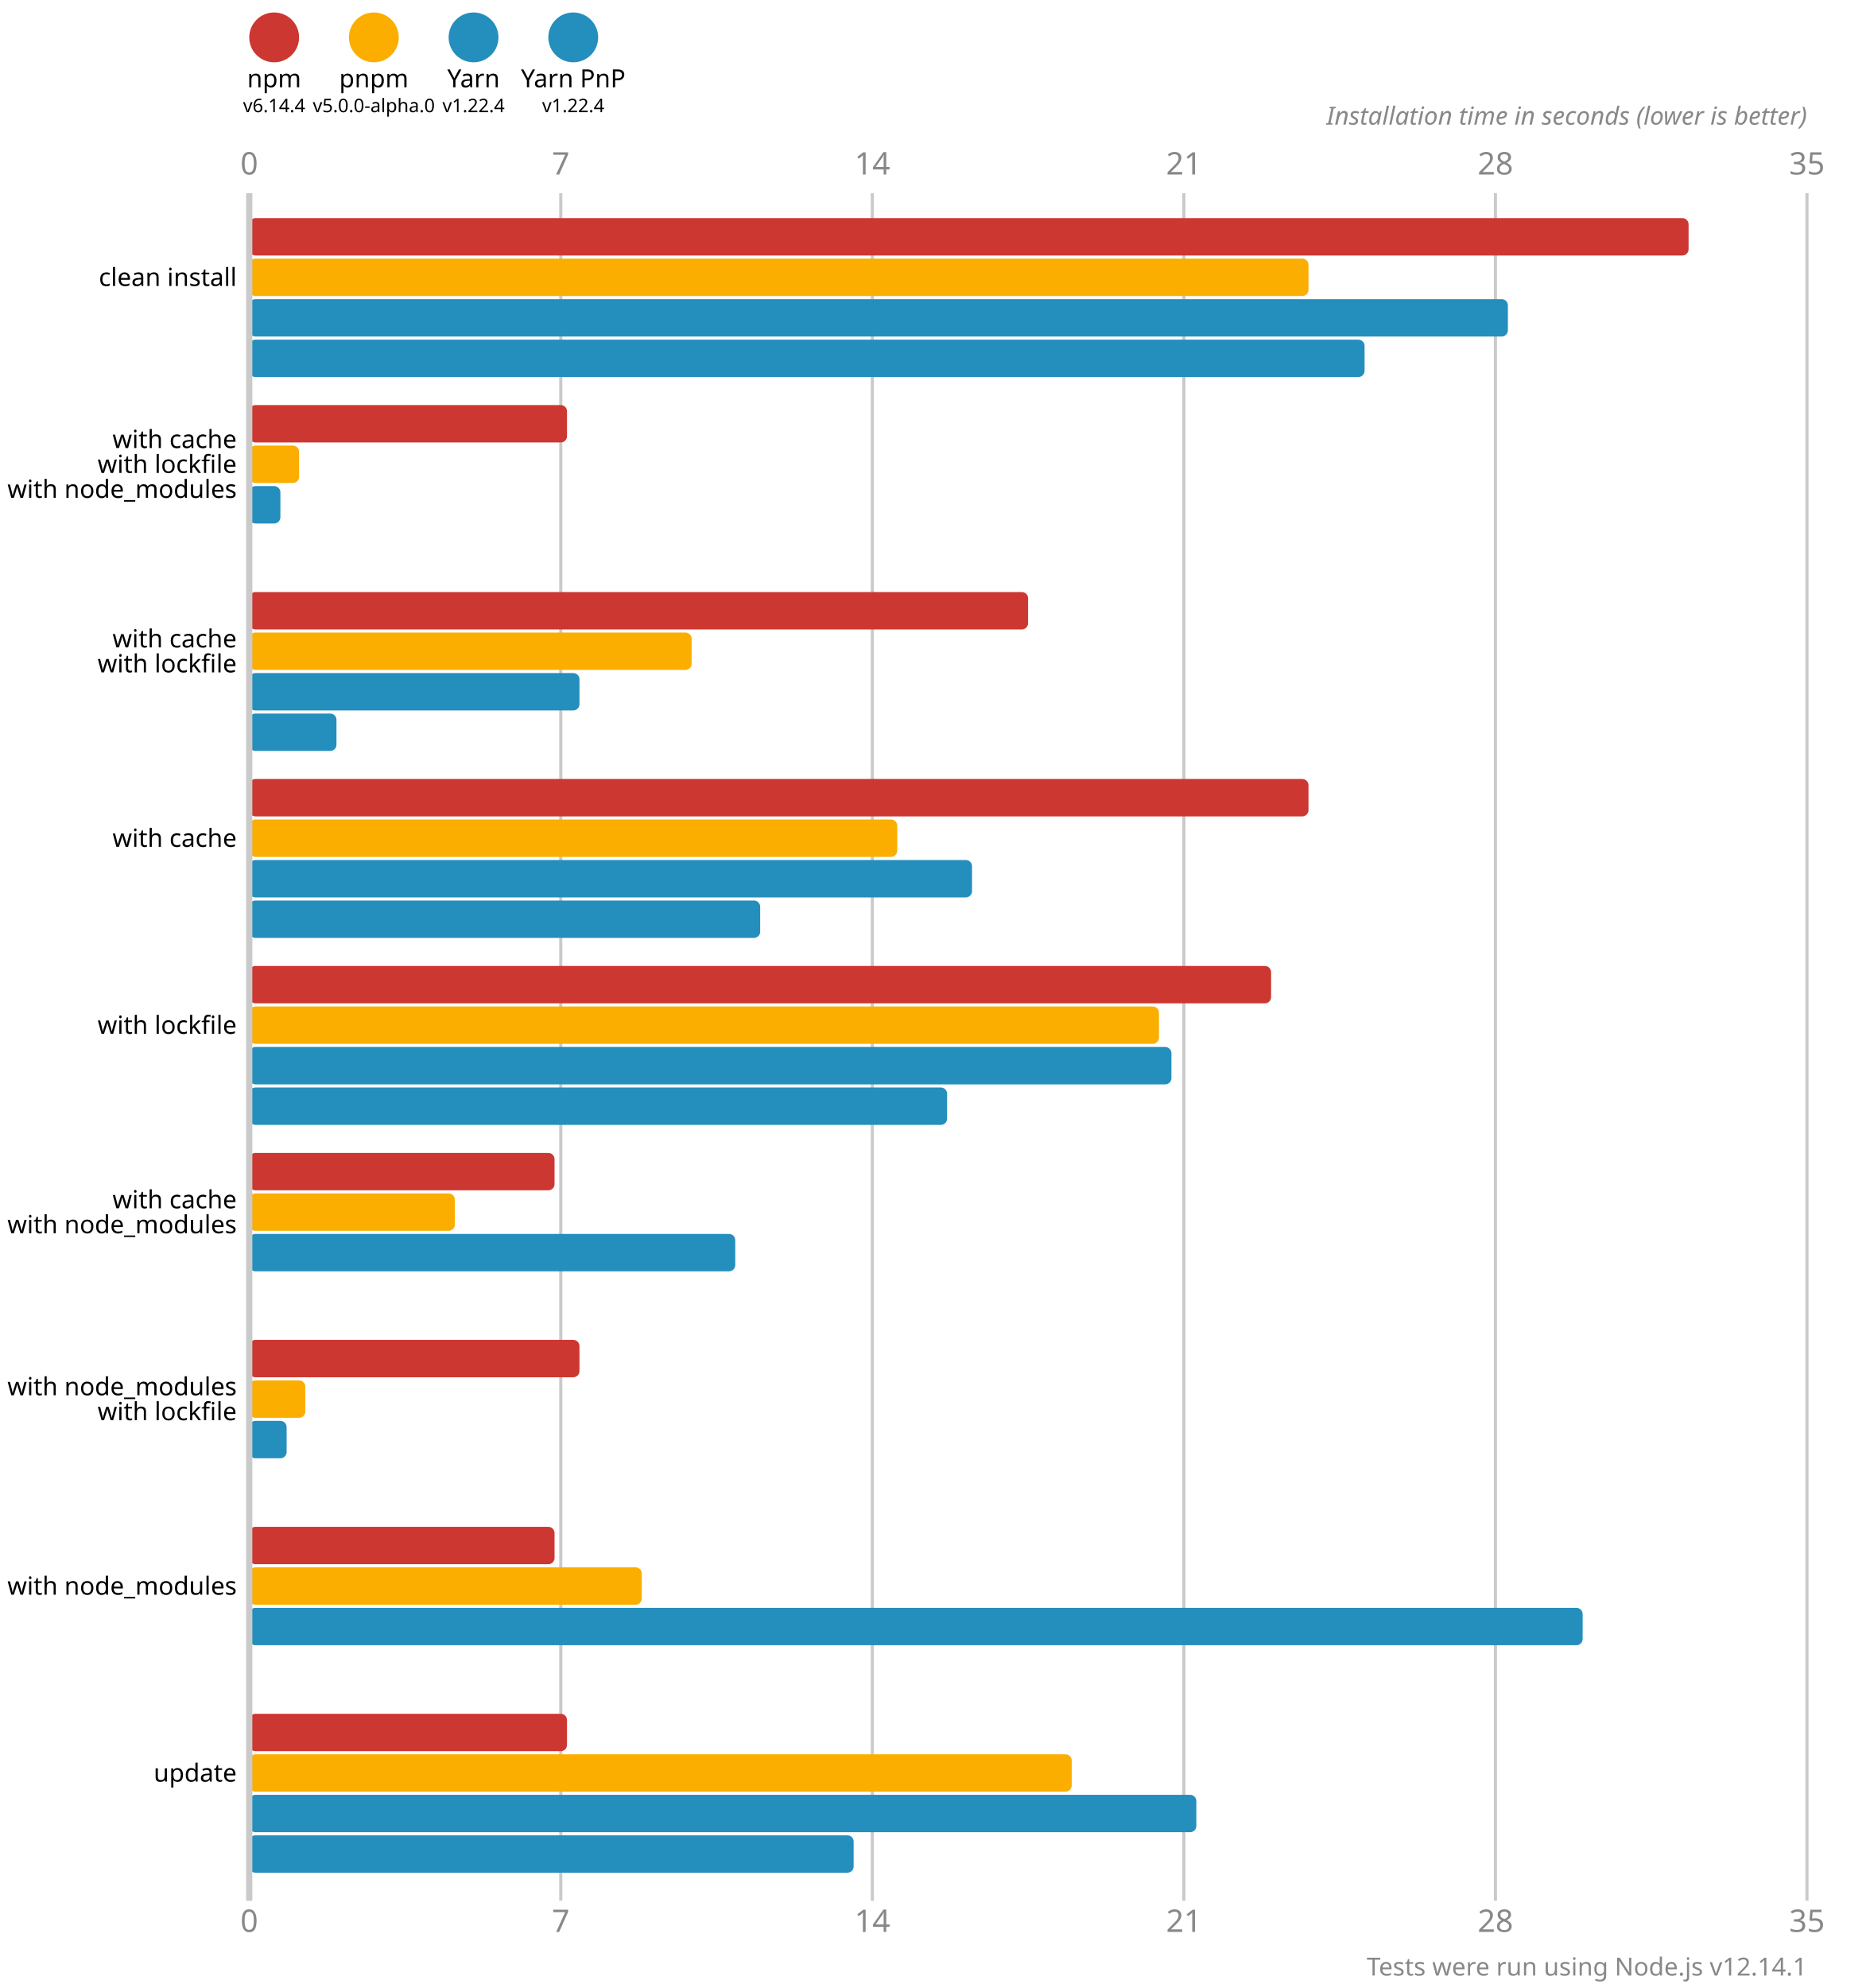
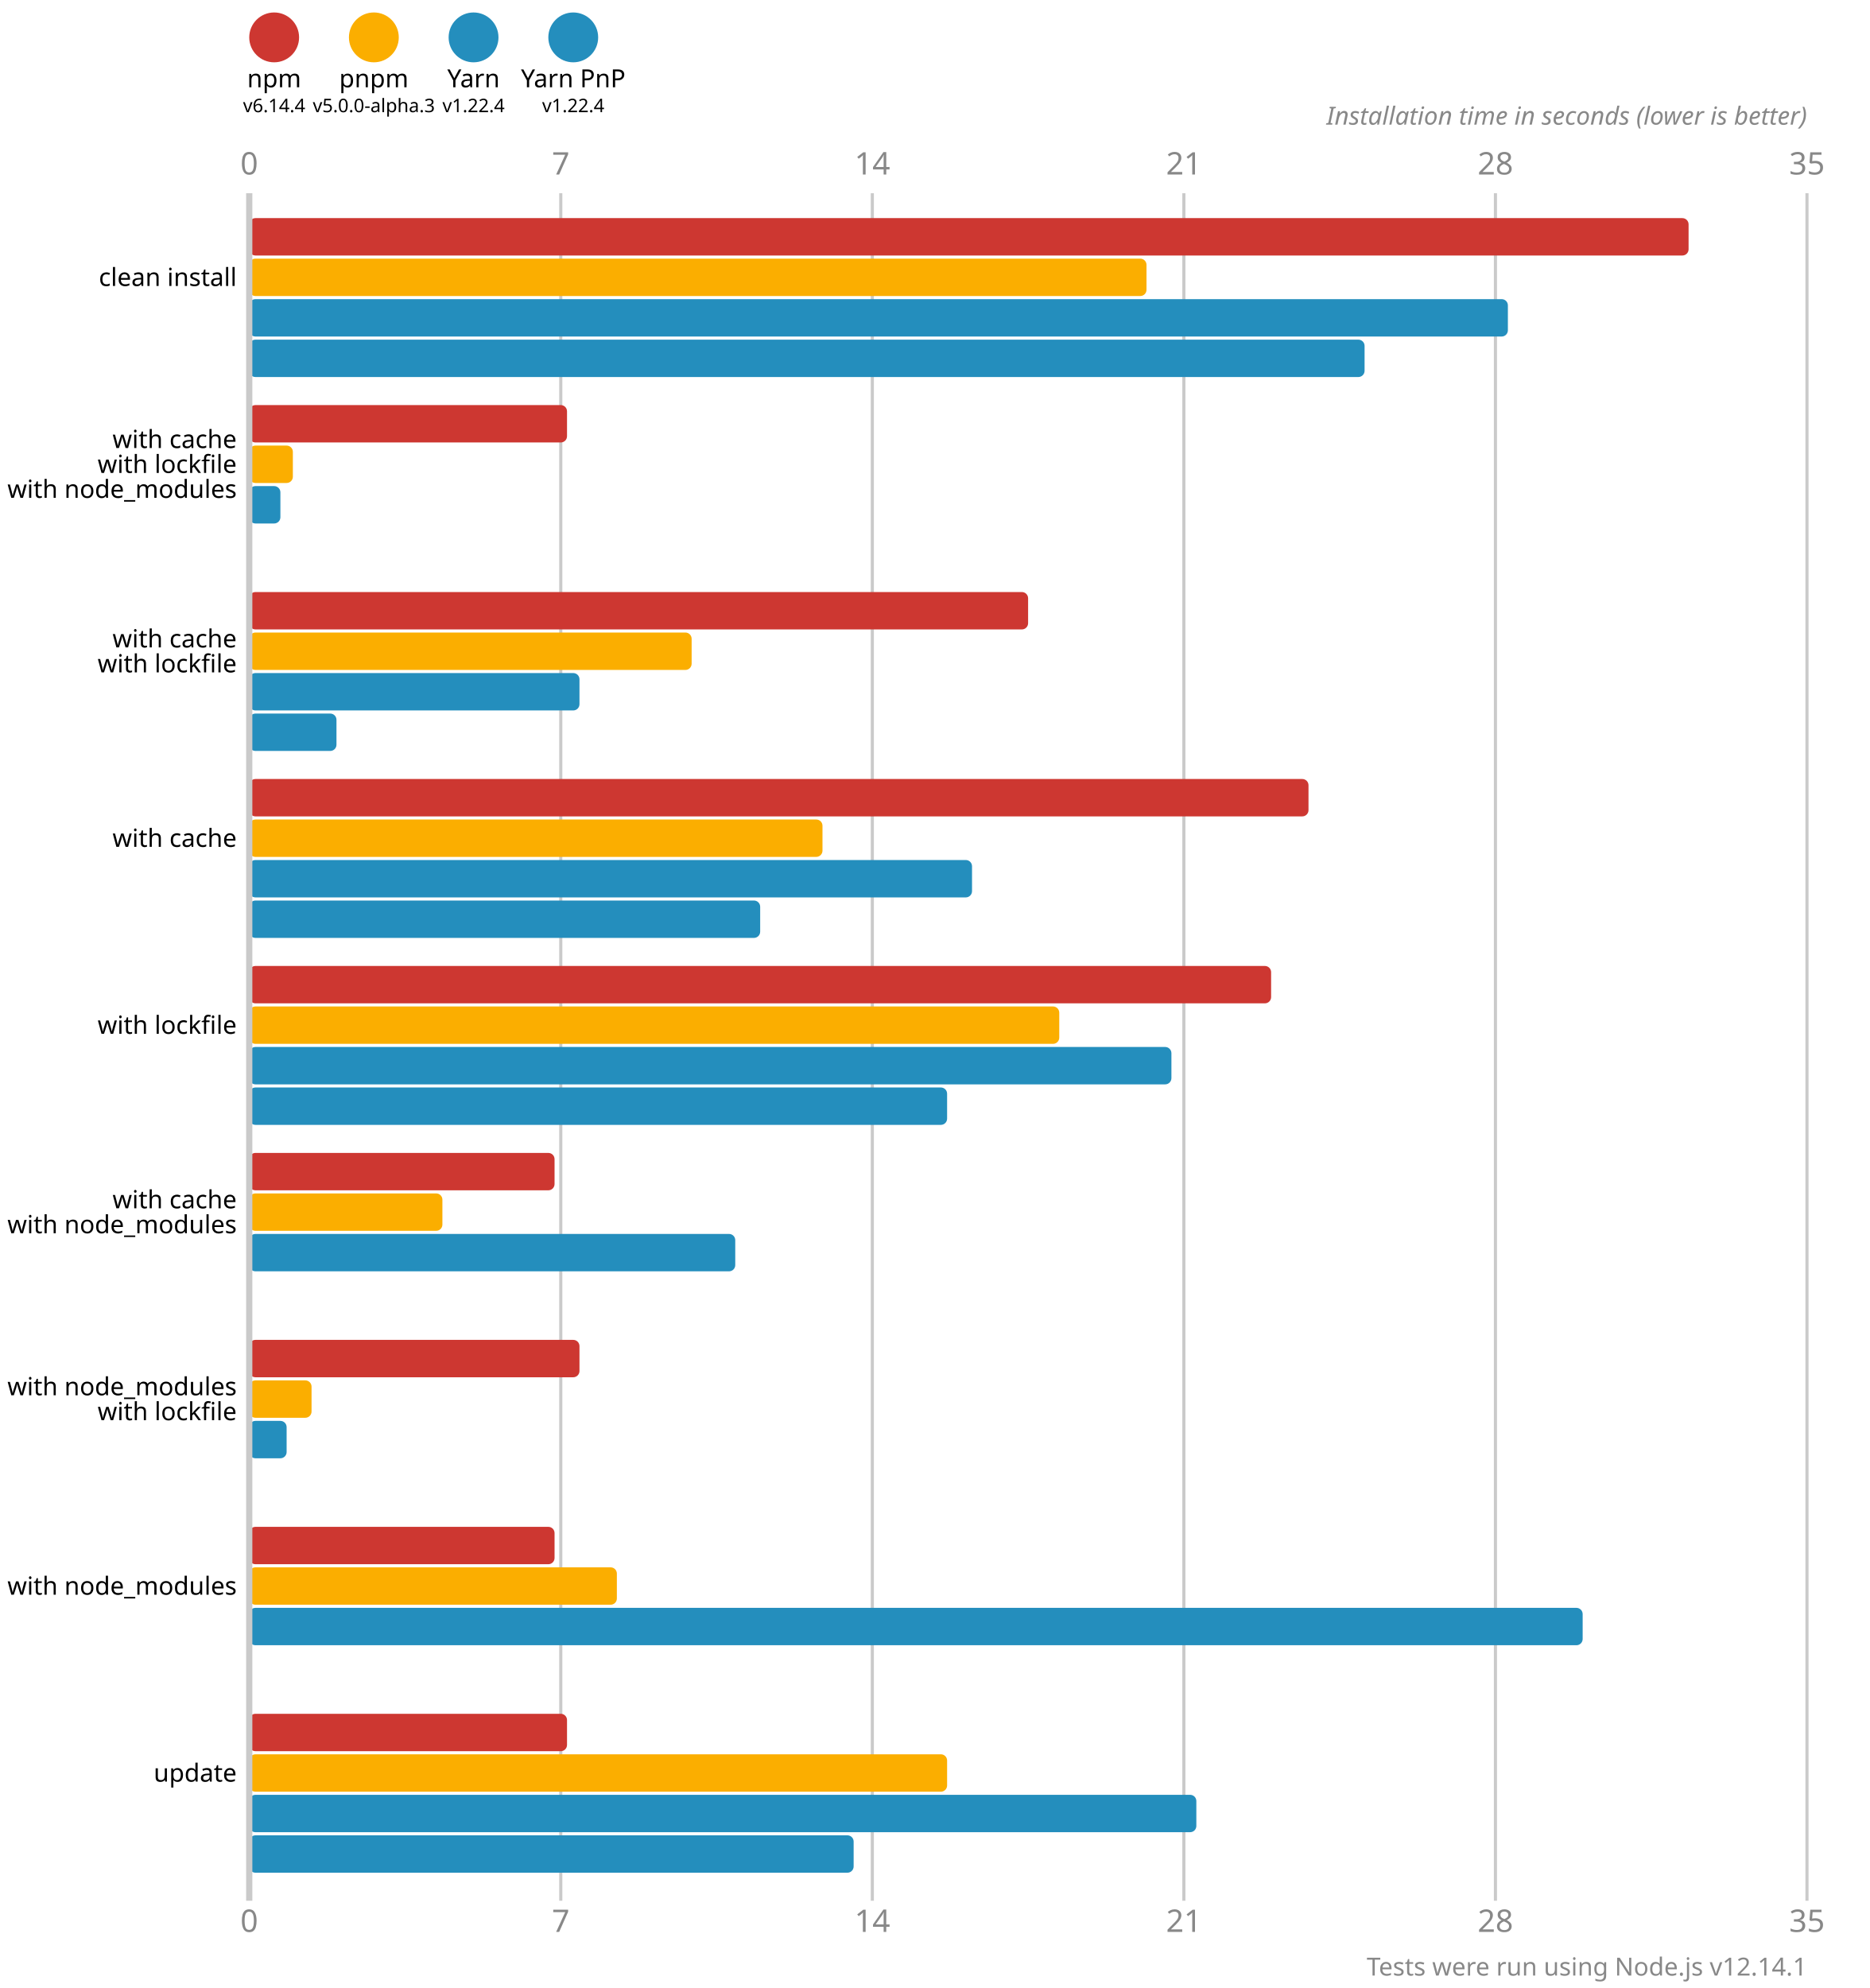
<svg xmlns="http://www.w3.org/2000/svg" version="1.1" viewBox="0 0 300 319">
  <style>
    .font { font-family: sans-serif; }
    .s3 { font-size: 3px; }
    .s4 { font-size: 4px; }
    .s5 { font-size: 5px; }
    .line { stroke: #cacaca; }
    .width { stroke-width: 0.5; }
    .text { fill: #888; }
  </style>
  <circle cx="44" cy="6" r="4" fill="#cd3731" />
  <text x="44" y="14" class="font s4" text-anchor="middle">npm</text>
  <text x="44" y="18" class="font s3" text-anchor="middle">v6.14.4</text>
  <circle cx="60" cy="6" r="4" fill="#fbae00" />
  <text x="60" y="14" class="font s4" text-anchor="middle">pnpm</text>
-   <text x="60" y="18" class="font s3" text-anchor="middle">v5.0.0-alpha.0</text>
+   <text x="60" y="18" class="font s3" text-anchor="middle">v5.0.0-alpha.3</text>
  <circle cx="76" cy="6" r="4" fill="#248ebd" />
  <text x="76" y="14" class="font s4" text-anchor="middle">Yarn</text>
  <text x="76" y="18" class="font s3" text-anchor="middle">v1.22.4</text>
  <circle cx="92" cy="6" r="4" fill="#248ebd" />
  <text x="92" y="14" class="font s4" text-anchor="middle">Yarn PnP</text>
  <text x="92" y="18" class="font s3" text-anchor="middle">v1.22.4</text>
  <text x="40" y="28" class="font s5 text" text-anchor="middle">0</text>
  <text x="40" y="310" class="font s5 text" text-anchor="middle">0</text>
  <line x1="90" y1="31" x2="90" y2="305" class="line width" />
  <text x="90" y="28" class="font s5 text" text-anchor="middle">7</text>
  <text x="90" y="310" class="font s5 text" text-anchor="middle">7</text>
  <line x1="140" y1="31" x2="140" y2="305" class="line width" />
  <text x="140" y="28" class="font s5 text" text-anchor="middle">14</text>
  <text x="140" y="310" class="font s5 text" text-anchor="middle">14</text>
  <line x1="190" y1="31" x2="190" y2="305" class="line width" />
  <text x="190" y="28" class="font s5 text" text-anchor="middle">21</text>
  <text x="190" y="310" class="font s5 text" text-anchor="middle">21</text>
  <line x1="240" y1="31" x2="240" y2="305" class="line width" />
  <text x="240" y="28" class="font s5 text" text-anchor="middle">28</text>
  <text x="240" y="310" class="font s5 text" text-anchor="middle">28</text>
  <line x1="290" y1="31" x2="290" y2="305" class="line width" />
  <text x="290" y="28" class="font s5 text" text-anchor="middle">35</text>
  <text x="290" y="310" class="font s5 text" text-anchor="middle">35</text>
  <text x="290" y="20" class="font s4 text" font-style="italic" text-anchor="end">Installation time in seconds (lower is better)</text>
  <rect x="40" y="35" width="231" height="6" fill="#cd3731" rx="1" ry="1" />
-   <rect x="40" y="41.5" width="170" height="6" fill="#fbae00" rx="1" ry="1" />
+   <rect x="40" y="41.5" width="144" height="6" fill="#fbae00" rx="1" ry="1" />
  <rect x="40" y="48" width="202" height="6" fill="#248ebd" rx="1" ry="1" />
  <rect x="40" y="54.5" width="179" height="6" fill="#248ebd" rx="1" ry="1" />
  <rect x="40" y="65" width="51" height="6" fill="#cd3731" rx="1" ry="1" />
-   <rect x="40" y="71.5" width="8" height="6" fill="#fbae00" rx="1" ry="1" />
+   <rect x="40" y="71.5" width="7" height="6" fill="#fbae00" rx="1" ry="1" />
  <rect x="40" y="78" width="5" height="6" fill="#248ebd" rx="1" ry="1" />
  <rect x="40" y="84.5" width="0" height="6" fill="#248ebd" rx="1" ry="1" />
  <rect x="40" y="95" width="125" height="6" fill="#cd3731" rx="1" ry="1" />
  <rect x="40" y="101.5" width="71" height="6" fill="#fbae00" rx="1" ry="1" />
  <rect x="40" y="108" width="53" height="6" fill="#248ebd" rx="1" ry="1" />
  <rect x="40" y="114.5" width="14" height="6" fill="#248ebd" rx="1" ry="1" />
  <rect x="40" y="125" width="170" height="6" fill="#cd3731" rx="1" ry="1" />
-   <rect x="40" y="131.5" width="104" height="6" fill="#fbae00" rx="1" ry="1" />
+   <rect x="40" y="131.5" width="92" height="6" fill="#fbae00" rx="1" ry="1" />
  <rect x="40" y="138" width="116" height="6" fill="#248ebd" rx="1" ry="1" />
  <rect x="40" y="144.5" width="82" height="6" fill="#248ebd" rx="1" ry="1" />
  <rect x="40" y="155" width="164" height="6" fill="#cd3731" rx="1" ry="1" />
-   <rect x="40" y="161.5" width="146" height="6" fill="#fbae00" rx="1" ry="1" />
+   <rect x="40" y="161.5" width="130" height="6" fill="#fbae00" rx="1" ry="1" />
  <rect x="40" y="168" width="148" height="6" fill="#248ebd" rx="1" ry="1" />
  <rect x="40" y="174.5" width="112" height="6" fill="#248ebd" rx="1" ry="1" />
  <rect x="40" y="185" width="49" height="6" fill="#cd3731" rx="1" ry="1" />
-   <rect x="40" y="191.5" width="33" height="6" fill="#fbae00" rx="1" ry="1" />
+   <rect x="40" y="191.5" width="31" height="6" fill="#fbae00" rx="1" ry="1" />
  <rect x="40" y="198" width="78" height="6" fill="#248ebd" rx="1" ry="1" />
  <rect x="40" y="204.5" width="0" height="6" fill="#248ebd" rx="1" ry="1" />
  <rect x="40" y="215" width="53" height="6" fill="#cd3731" rx="1" ry="1" />
-   <rect x="40" y="221.5" width="9" height="6" fill="#fbae00" rx="1" ry="1" />
+   <rect x="40" y="221.5" width="10" height="6" fill="#fbae00" rx="1" ry="1" />
  <rect x="40" y="228" width="6" height="6" fill="#248ebd" rx="1" ry="1" />
  <rect x="40" y="234.5" width="0" height="6" fill="#248ebd" rx="1" ry="1" />
  <rect x="40" y="245" width="49" height="6" fill="#cd3731" rx="1" ry="1" />
-   <rect x="40" y="251.5" width="63" height="6" fill="#fbae00" rx="1" ry="1" />
+   <rect x="40" y="251.5" width="59" height="6" fill="#fbae00" rx="1" ry="1" />
  <rect x="40" y="258" width="214" height="6" fill="#248ebd" rx="1" ry="1" />
  <rect x="40" y="264.5" width="0" height="6" fill="#248ebd" rx="1" ry="1" />
  <rect x="40" y="275" width="51" height="6" fill="#cd3731" rx="1" ry="1" />
-   <rect x="40" y="281.5" width="132" height="6" fill="#fbae00" rx="1" ry="1" />
+   <rect x="40" y="281.5" width="112" height="6" fill="#fbae00" rx="1" ry="1" />
  <rect x="40" y="288" width="152" height="6" fill="#248ebd" rx="1" ry="1" />
  <rect x="40" y="294.5" width="97" height="6" fill="#248ebd" rx="1" ry="1" />
  <line x1="40" y1="31" x2="40" y2="305" class="line" />
  <text x="38" y="44.5" class="font s4" dominant-baseline="middle" text-anchor="end">clean install</text>
  <text x="38" y="70.5" class="font s4" dominant-baseline="middle" text-anchor="end">with cache</text>
  <text x="38" y="74.5" class="font s4" dominant-baseline="middle" text-anchor="end">with lockfile</text>
  <text x="38" y="78.5" class="font s4" dominant-baseline="middle" text-anchor="end">with node_modules</text>
  <text x="38" y="102.5" class="font s4" dominant-baseline="middle" text-anchor="end">with cache</text>
  <text x="38" y="106.5" class="font s4" dominant-baseline="middle" text-anchor="end">with lockfile</text>
  <text x="38" y="134.5" class="font s4" dominant-baseline="middle" text-anchor="end">with cache</text>
  <text x="38" y="164.5" class="font s4" dominant-baseline="middle" text-anchor="end">with lockfile</text>
  <text x="38" y="192.5" class="font s4" dominant-baseline="middle" text-anchor="end">with cache</text>
  <text x="38" y="196.5" class="font s4" dominant-baseline="middle" text-anchor="end">with node_modules</text>
  <text x="38" y="222.5" class="font s4" dominant-baseline="middle" text-anchor="end">with node_modules</text>
  <text x="38" y="226.5" class="font s4" dominant-baseline="middle" text-anchor="end">with lockfile</text>
  <text x="38" y="254.5" class="font s4" dominant-baseline="middle" text-anchor="end">with node_modules</text>
  <text x="38" y="284.5" class="font s4" dominant-baseline="middle" text-anchor="end">update</text>
  <text x="290" y="317" class="font s4 text" text-anchor="end">Tests were run using Node.js v12.14.1</text>
</svg>
